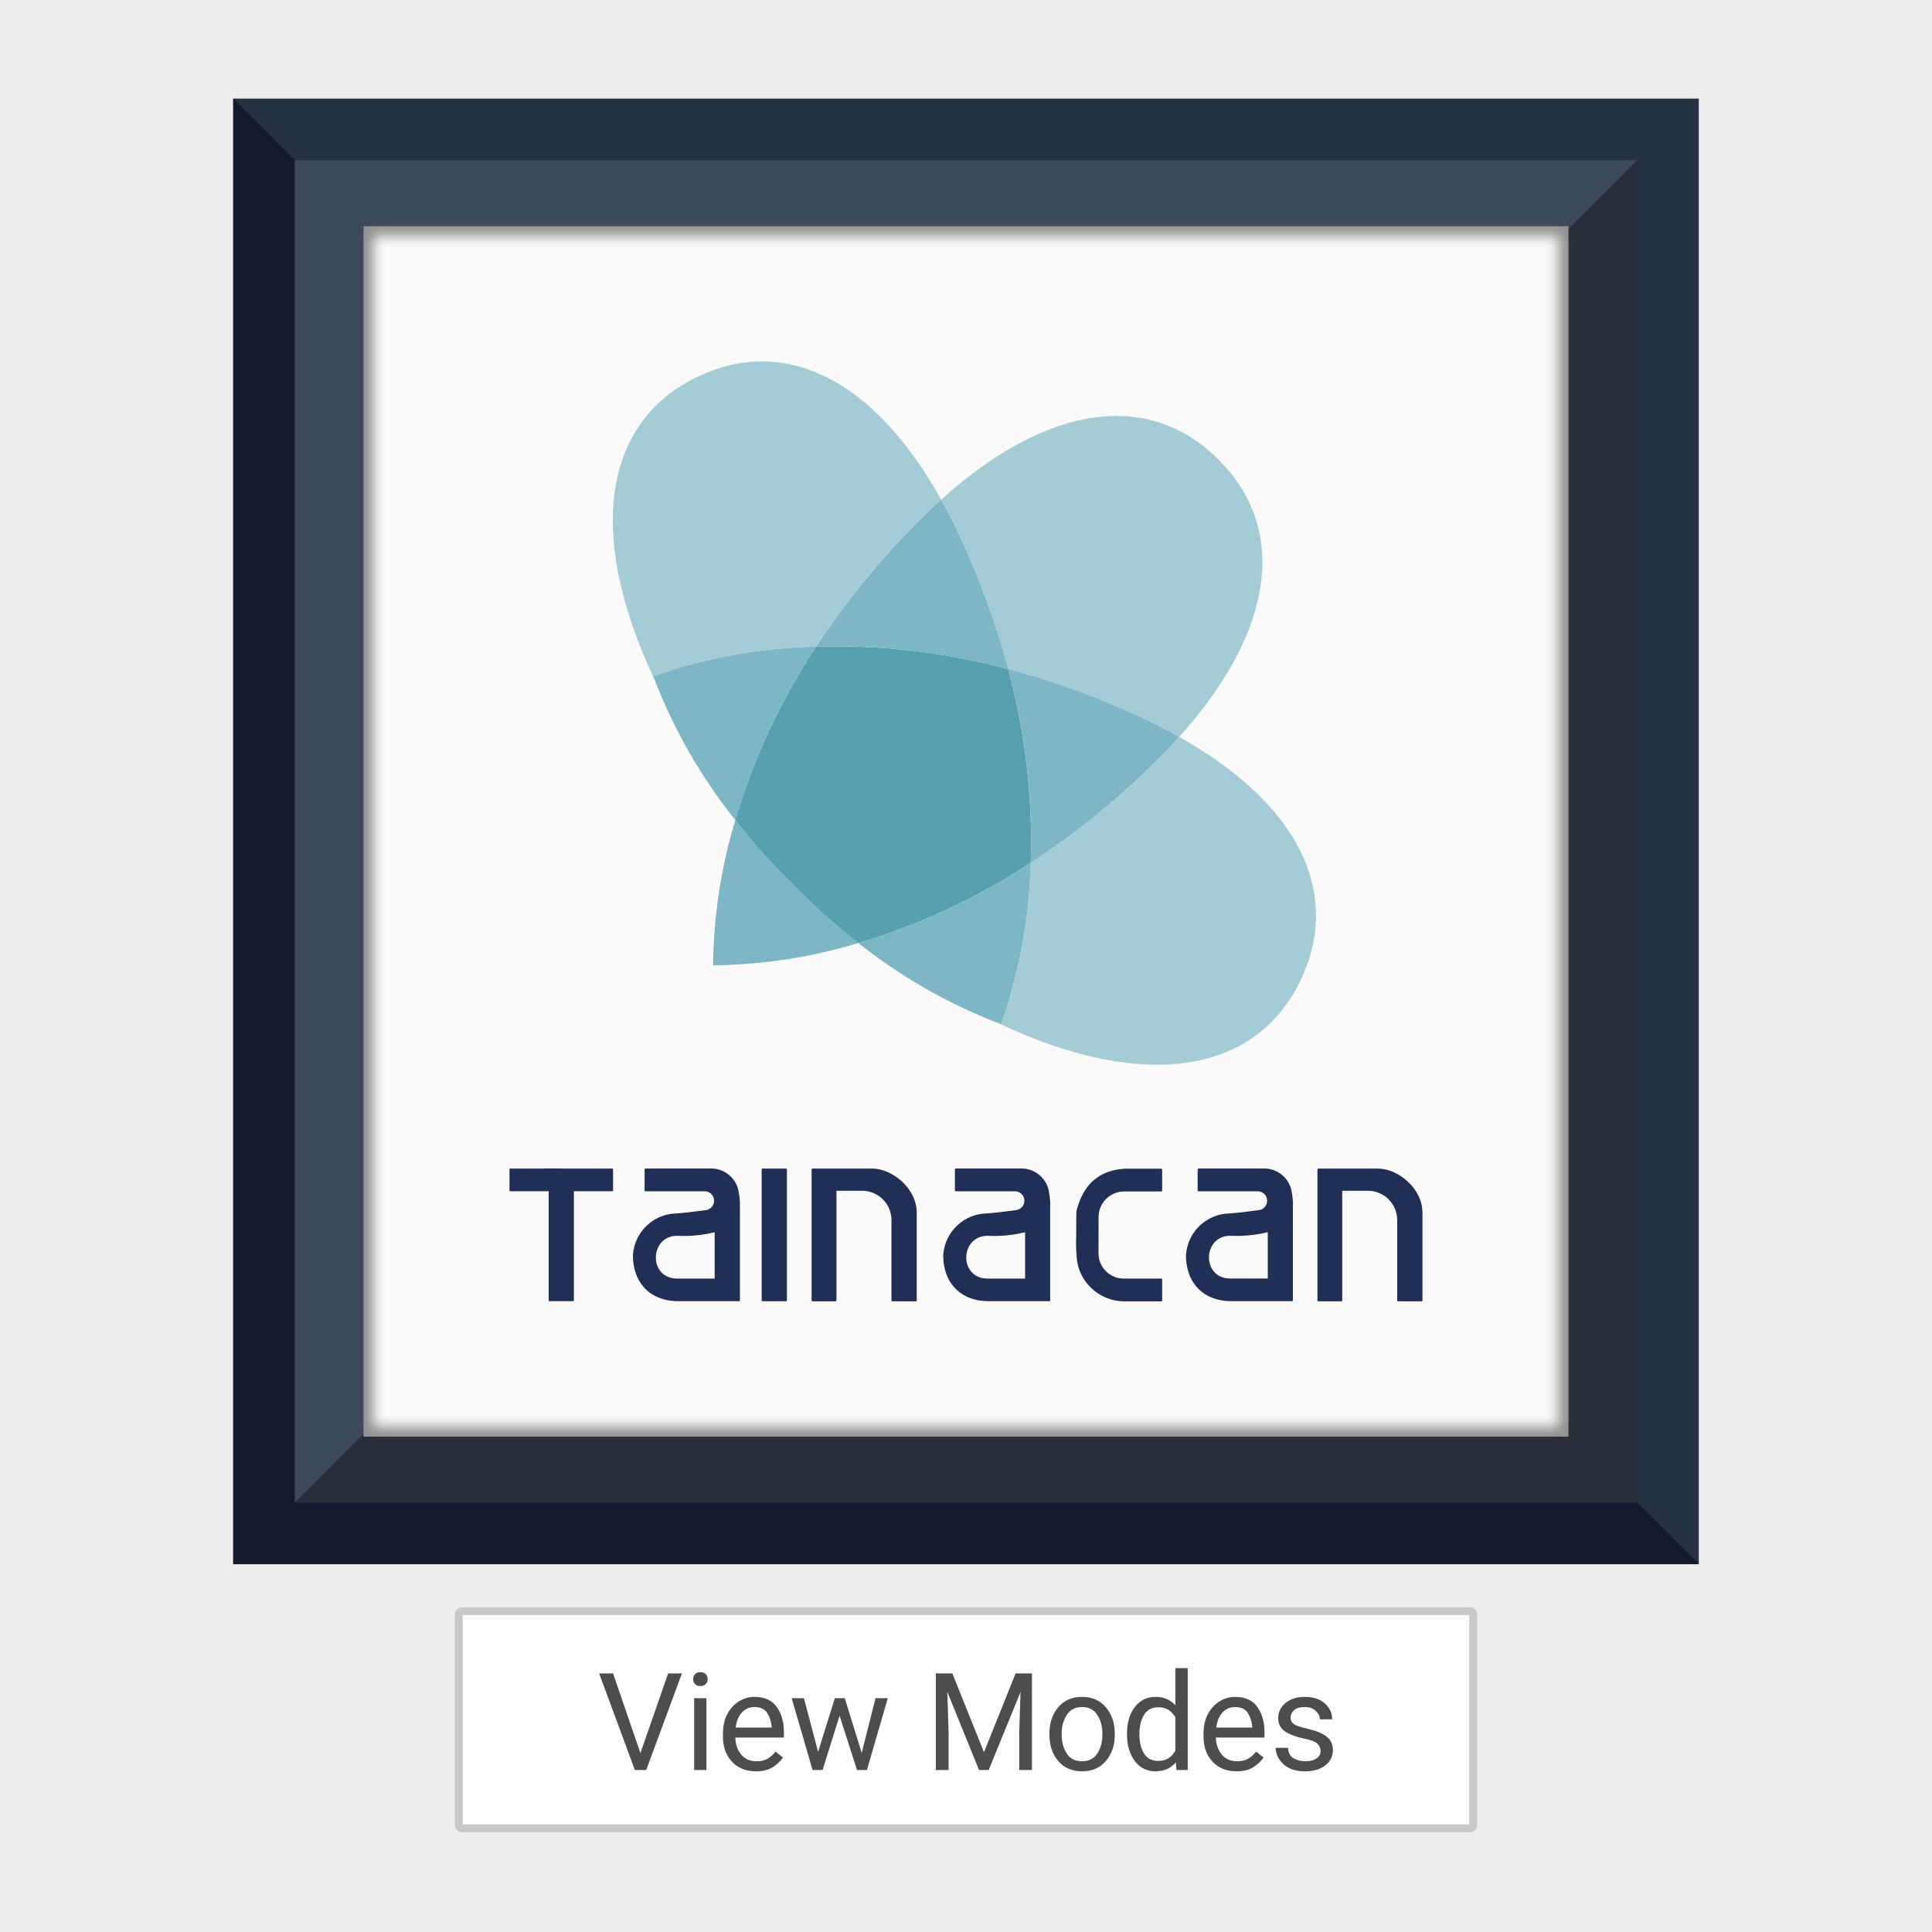
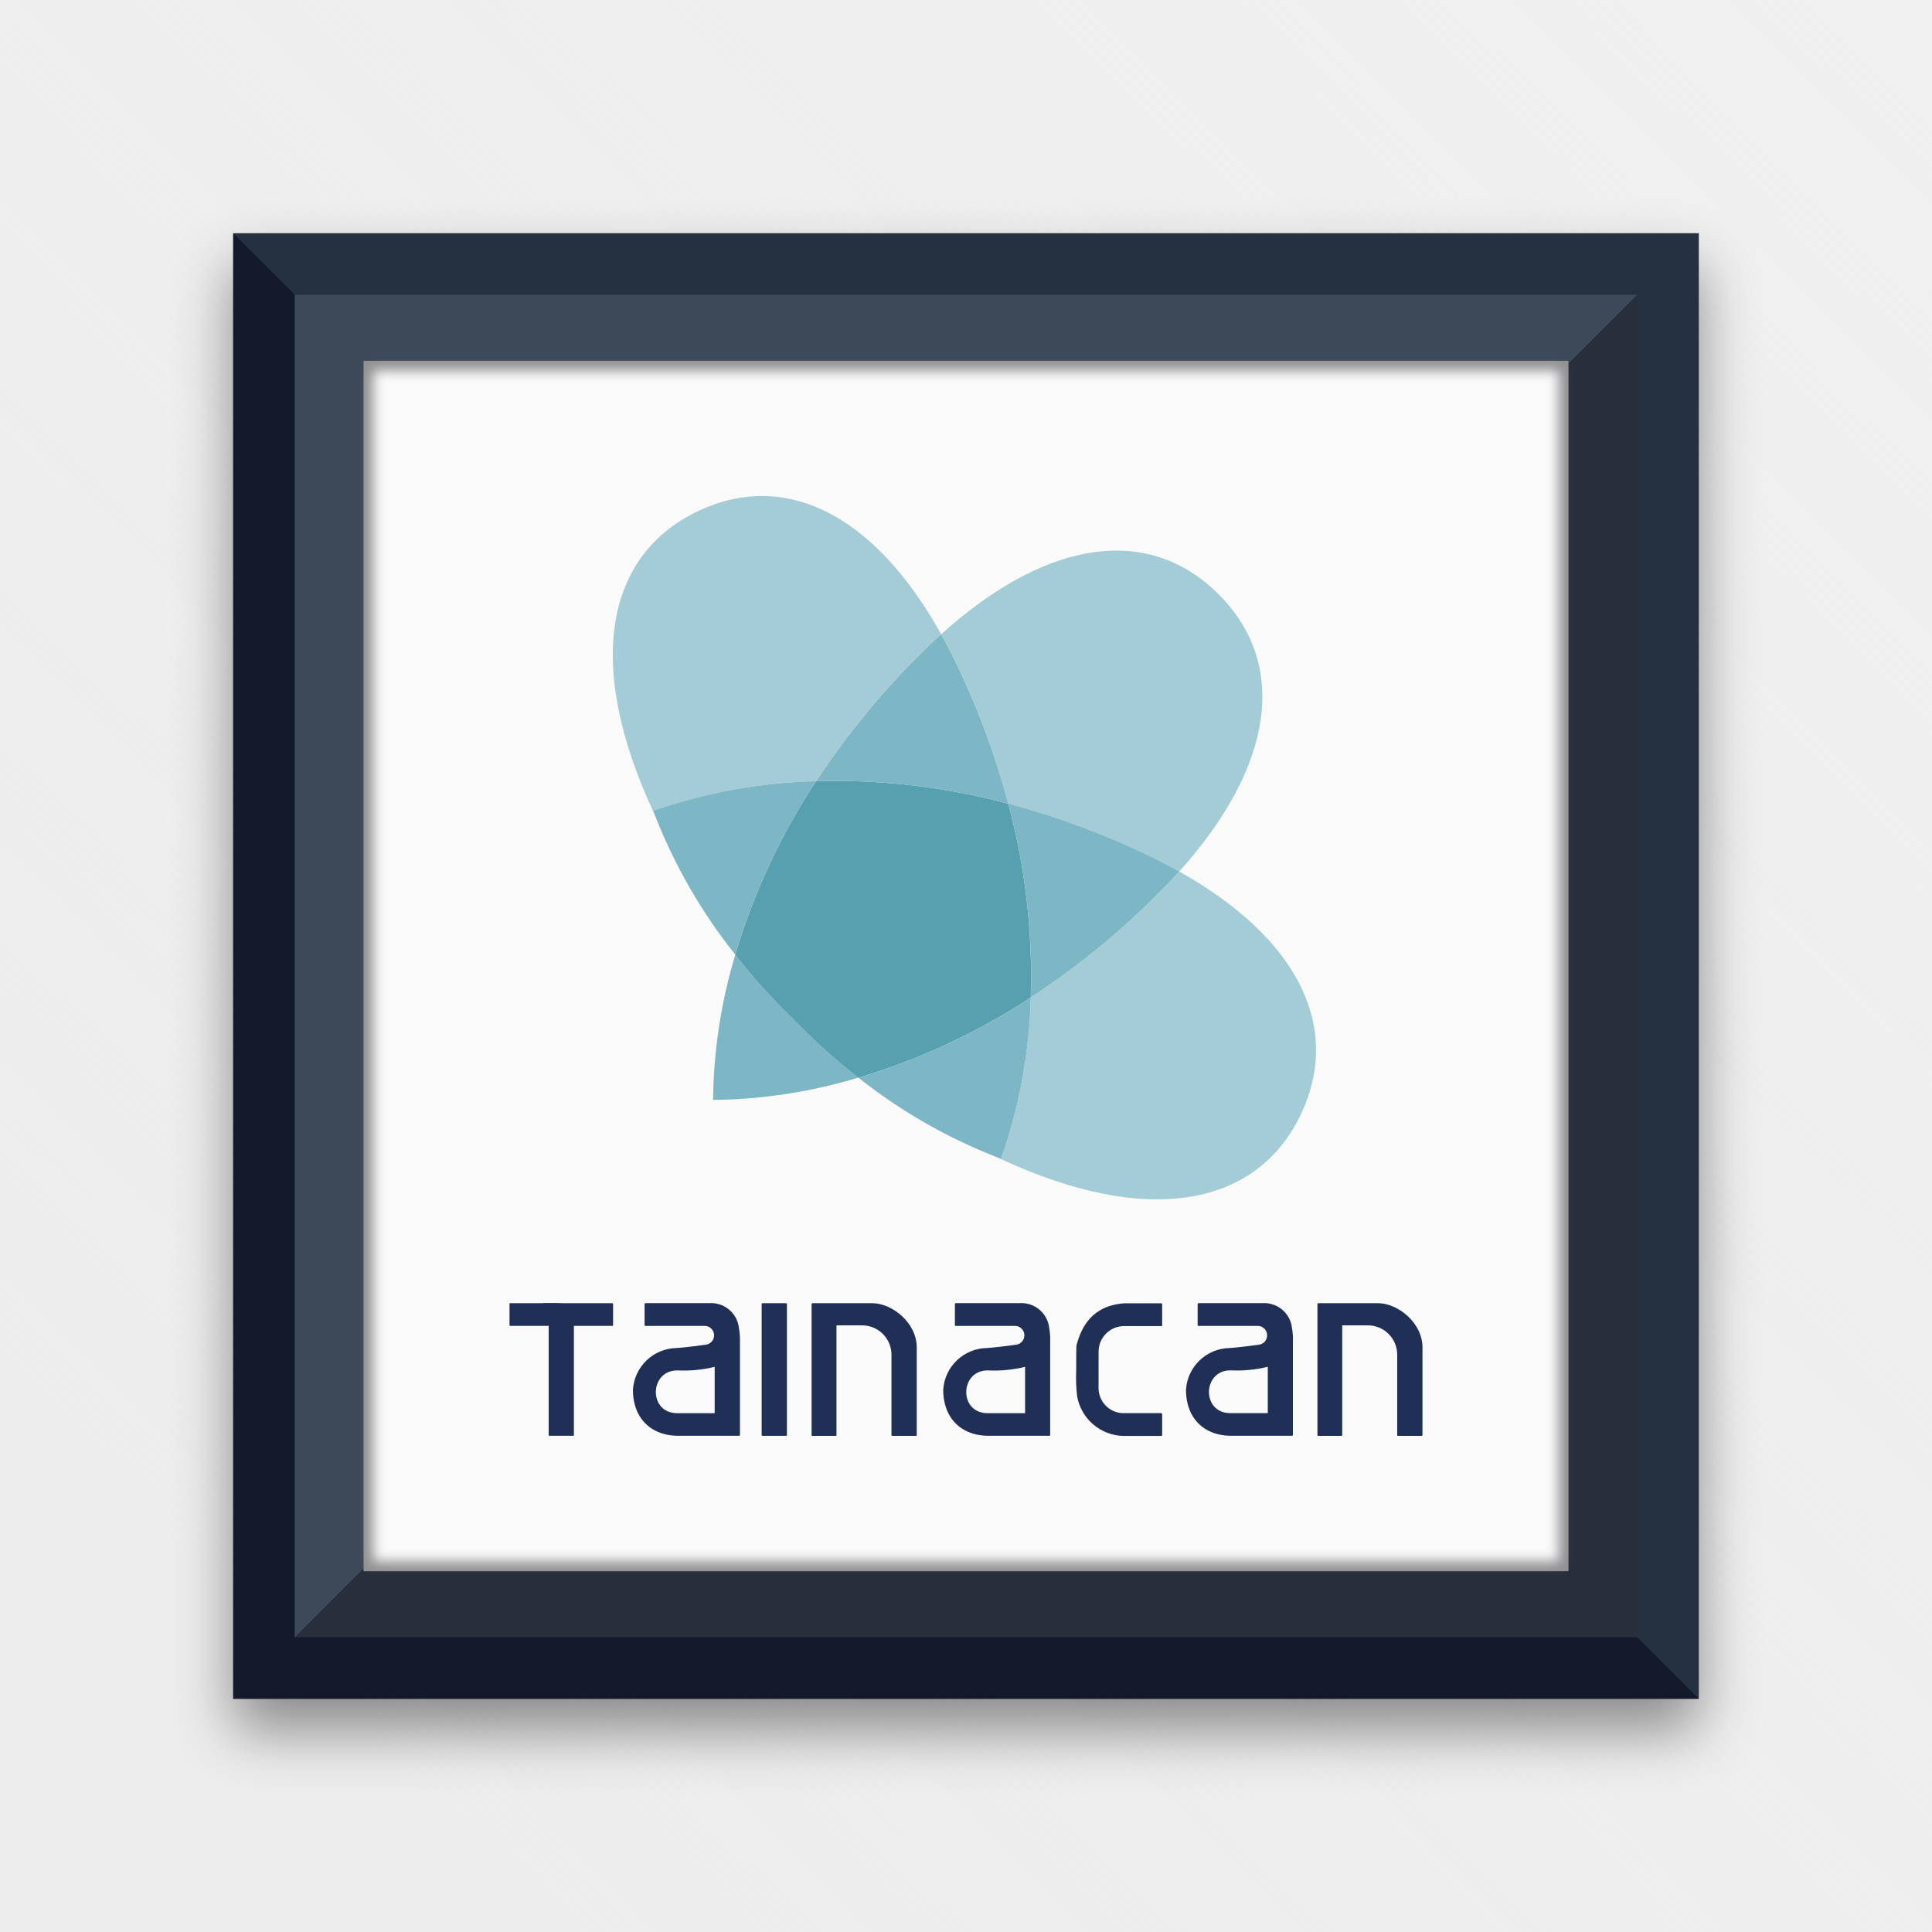
- <svg xmlns="http://www.w3.org/2000/svg" id="Camada_1" data-name="Camada 1" viewBox="0 0 256 256" version="1.1">
+ <svg xmlns="http://www.w3.org/2000/svg" xmlns:xlink="http://www.w3.org/1999/xlink" id="Camada_1" data-name="Camada 1" viewBox="0 0 256 256" version="1.1">
  <defs id="defs7">
+     <linearGradient id="linearGradient1074">
+       <stop style="stop-color:#ededed;stop-opacity:1;" offset="0" id="stop1070" />
+       <stop style="stop-color:#ededed;stop-opacity:0;" offset="1" id="stop1072" />
+     </linearGradient>
    <style id="style2">.cls-1{fill:none;}.cls-2{clip-path:url(#clip-path);}.cls-3{opacity:0.2;}.cls-4{fill:#a4ccd6;}.cls-5{fill:#7db6c4;}.cls-6{fill:#fff;}.cls-7{fill:#56a0b0;}.cls-8{fill:#1f2f56;}</style>
    <clipPath id="clip-path">
      <rect class="cls-1" x="-178" y="-626" width="1544" height="500" id="rect4" />
    </clipPath>
    <filter style="color-interpolation-filters:sRGB" id="filter1085" x="-0.012" width="1.024" y="-0.012" height="1.024">
      <feGaussianBlur stdDeviation="0.965" id="feGaussianBlur1087" />
    </filter>
+     <filter style="color-interpolation-filters:sRGB" id="filter891" x="-0.048" width="1.096" y="-0.048" height="1.096">
+       <feGaussianBlur stdDeviation="3.884" id="feGaussianBlur893" />
+     </filter>
+     <linearGradient xlink:href="#linearGradient1074" id="linearGradient1076" x1="-223.226" y1="40.746" x2="-11.083" y2="253.775" gradientUnits="userSpaceOnUse" />
  </defs>
-   <rect style="fill:#ededed;fill-opacity:1" class="cls-6" width="256" height="256" id="rect19" x="-256" y="0" transform="rotate(-90)" />
-   <g id="g1165" transform="translate(-4.8828124e-7,-1.835608)">
-     <rect transform="rotate(-90)" y="30.901" x="-209.099" height="194.198" width="194.198" id="rect860" style="opacity:1;vector-effect:none;fill:#243140;fill-opacity:1;stroke:none;stroke-width:0.774;stroke-linecap:round;stroke-linejoin:miter;stroke-miterlimit:4.1;stroke-dasharray:none;stroke-dashoffset:0;stroke-opacity:1;paint-order:normal" />
-     <path id="rect905" d="m 30.901,209.099 v -194.198 0 L 225.099,209.099 Z" style="opacity:1;vector-effect:none;fill:#131529;fill-opacity:0.884;stroke:none;stroke-width:0.774;stroke-linecap:round;stroke-linejoin:miter;stroke-miterlimit:4.1;stroke-dasharray:none;stroke-dashoffset:0;stroke-opacity:1;paint-order:normal" />
-     <rect transform="scale(-1)" style="opacity:1;vector-effect:none;fill:#292e3b;fill-opacity:1;stroke:none;stroke-width:0.709;stroke-linecap:round;stroke-linejoin:miter;stroke-miterlimit:4.1;stroke-dasharray:none;stroke-dashoffset:0;stroke-opacity:1;paint-order:normal" id="rect862" width="177.892" height="177.892" x="-216.946" y="-200.946" />
-     <path id="rect908" d="M 216.946,23.054 39.054,200.946 V 23.054 Z" style="opacity:1;vector-effect:none;fill:#3c4959;fill-opacity:1;stroke:none;stroke-width:0.709;stroke-linecap:round;stroke-linejoin:miter;stroke-miterlimit:4.1;stroke-dasharray:none;stroke-dashoffset:0;stroke-opacity:1;paint-order:normal" />
-     <rect style="opacity:1;vector-effect:none;fill:#363636;fill-opacity:1;stroke:none;stroke-width:0.638;stroke-linecap:round;stroke-linejoin:miter;stroke-miterlimit:4.1;stroke-dasharray:none;stroke-dashoffset:0;stroke-opacity:1;paint-order:normal" id="rect1102" width="160.39" height="159.658" x="-192.195" y="48.171" transform="rotate(-90)" />
-     <rect transform="rotate(-90)" y="48.171" x="-192.195" height="159.658" width="160.39" id="rect864" style="opacity:0.681;vector-effect:none;fill:#bbbbbb;fill-opacity:1;stroke:none;stroke-width:0.638;stroke-linecap:round;stroke-linejoin:miter;stroke-miterlimit:4.1;stroke-dasharray:none;stroke-dashoffset:0;stroke-opacity:1;paint-order:normal" />
-     <rect style="opacity:1;vector-effect:none;fill:#fafafa;fill-opacity:1;stroke:none;stroke-width:0.769;stroke-linecap:round;stroke-linejoin:miter;stroke-miterlimit:4.1;stroke-dasharray:none;stroke-dashoffset:0;stroke-opacity:1;paint-order:normal;filter:url(#filter1085)" id="rect1071" width="193.409" height="192.526" x="-224.704" y="31.737" transform="matrix(0,-0.8157308,0.8157308,0,23.58646,7.586459)" />
-     <path id="path21" d="m 133.604,90.503 a 105.753,105.753 0 0 1 17.747,6.48 q 2.592,1.21 4.896,2.505 c 12.851,-14.298 14.277,-27.689 5.248,-36.717 v 0 c -9.035,-9.093 -22.455,-7.653 -36.768,5.256 q 1.246,2.232 2.412,4.723 a 105.753,105.753 0 0 1 6.465,17.754 z" class="cls-4" style="fill:#a4ccd6;stroke-width:0.72" />
-     <path id="path23" d="m 97.426,110.511 a 69.057,69.057 0 0 0 -2.937,19.237 69.115,69.115 0 0 0 19.251,-2.959 83.917,83.917 0 0 1 -8.639,-7.783 83.996,83.996 0 0 1 -7.675,-8.495 z" class="cls-5" style="fill:#7db6c4;stroke-width:0.72" />
-     <path id="path25" d="m 108.146,87.516 a 104.637,104.637 0 0 1 13.679,-16.746 q 1.44,-1.44 2.88,-2.736 C 115.742,51.929 103.942,46.385 92.631,51.662 v 0 C 80.27,57.422 77.419,71.936 86.613,91.648 l 0.245,0.518 -0.274,-0.72 a 70.317,70.317 0 0 1 21.562,-3.931 z" class="cls-4" style="fill:#a4ccd6;stroke-width:0.72" />
-     <path id="path27" d="m 156.246,99.474 q -1.303,1.44 -2.772,2.916 a 104.299,104.299 0 0 1 -16.89,13.78 70.231,70.231 0 0 1 -3.917,21.368 l -0.72,-0.274 0.518,0.245 c 19.719,9.194 34.226,6.336 39.986,-6.019 v 0 c 5.248,-11.289 -0.238,-23.06 -16.206,-32.016 z" class="cls-4" style="fill:#a4ccd6;stroke-width:0.72" />
-     <path id="path29" d="m 86.562,91.439 0.274,0.72 a 71.016,71.016 0 0 0 10.59,18.337 l 0.115,-0.396 A 86.588,86.588 0 0 1 108.146,87.516 70.317,70.317 0 0 0 86.562,91.439 Z" class="cls-5" style="fill:#7db6c4;stroke-width:0.72" />
-     <path id="path31" d="m 133.604,90.503 a 88.287,88.287 0 0 0 -25.457,-2.988 86.588,86.588 0 0 0 -10.605,22.606 l -0.115,0.396 a 83.996,83.996 0 0 0 7.667,8.495 83.917,83.917 0 0 0 8.639,7.783 l 0.403,-0.115 a 86.782,86.782 0 0 0 22.441,-10.504 88.208,88.208 0 0 0 -2.973,-25.673 z" class="cls-7" style="fill:#56a0b0;stroke-width:0.72" />
-     <path id="path33" d="m 133.604,90.503 a 105.753,105.753 0 0 0 -6.48,-17.747 q -1.166,-2.498 -2.412,-4.723 -1.44,1.289 -2.88,2.736 a 104.637,104.637 0 0 0 -13.679,16.746 88.287,88.287 0 0 1 25.45,2.988 z" class="cls-5" style="fill:#7db6c4;stroke-width:0.72" />
-     <path id="path35" d="m 136.584,116.177 a 86.782,86.782 0 0 1 -22.441,10.504 l -0.403,0.115 a 70.951,70.951 0 0 0 18.193,10.475 v 0 l 0.72,0.274 a 70.231,70.231 0 0 0 3.931,-21.368 z" class="cls-5" style="fill:#7db6c4;stroke-width:0.72" />
-     <path id="path37" d="m 153.474,102.39 q 1.44,-1.44 2.772,-2.916 v 0 q -2.304,-1.289 -4.896,-2.505 a 105.753,105.753 0 0 0 -17.747,-6.48 88.208,88.208 0 0 1 2.981,25.673 104.299,104.299 0 0 0 16.89,-13.773 z" class="cls-5" style="fill:#7db6c4;stroke-width:0.72" />
-     <path id="path39" d="m 104.136,156.681 h -3.074 a 0.122,0.122 0 0 0 -0.137,0.115 v 17.344 c 0,0.079 0.043,0.115 0.137,0.115 h 3.074 c 0.086,0 0.137,-0.036 0.137,-0.115 v -17.344 c -0.007,-0.065 -0.05,-0.101 -0.137,-0.115 z" class="cls-8" style="fill:#1f2f56;stroke-width:0.72" />
-     <path id="path41" d="m 145.569,163.11 a 3.384,3.384 0 0 1 3.427,-3.398 h 4.86 a 0.115,0.115 0 0 0 0.137,-0.137 v -2.743 c 0,-0.079 -0.043,-0.122 -0.137,-0.137 h -4.86 c -4.32,0.295 -5.709,3.168 -6.343,5.529 v 0 c -0.05,0.043 -0.05,1.649 -0.05,3.312 a 21.685,21.685 0 0 0 0.122,3.47 6.357,6.357 0 0 0 6.271,5.263 h 4.86 a 0.115,0.115 0 0 0 0.137,-0.137 v -2.743 c 0,-0.079 -0.043,-0.122 -0.137,-0.137 h -4.831 a 3.333,3.333 0 0 1 -3.463,-3.355 c 0,-1.454 0.007,-2.405 0.007,-4.788 z" class="cls-8" style="fill:#1f2f56;stroke-width:0.72" />
-     <path id="path43" d="m 107.678,156.681 h 7.919 c 2.577,0 5.875,2.563 5.875,5.86 v 11.584 a 0.115,0.115 0 0 1 -0.137,0.137 h -3.074 a 0.115,0.115 0 0 1 -0.137,-0.137 V 163.571 a 3.888,3.888 0 0 0 -3.981,-3.953 h -3.305 v 14.507 a 0.115,0.115 0 0 1 -0.137,0.137 h -3.024 a 0.115,0.115 0 0 1 -0.137,-0.137 V 156.846 c 0.014,-0.122 0.058,-0.166 0.137,-0.166 z" class="cls-8" style="fill:#1f2f56;stroke-width:0.72" />
-     <path id="path45" d="m 73.582,156.681 h -5.976 c -0.058,0 -0.086,0 -0.094,0.093 v 2.815 a 0.086,0.086 0 0 0 0.094,0.093 h 5.097 v 14.471 a 0.086,0.086 0 0 0 0.094,0.093 h 3.153 a 0.086,0.086 0 0 0 0.094,-0.093 v -15.364 a 2.599,2.599 0 0 0 -0.331,-1.375 q -0.468,-0.734 -2.131,-0.734 z" class="cls-8" style="fill:#1f2f56;stroke-width:0.72" />
-     <path id="path47" d="m 81.141,156.681 h -9.165 v 0.093 a 1.138,1.138 0 0 1 0.67,0.223 0.986,0.986 0 0 1 0.36,0.432 1.138,1.138 0 0 1 0.108,0.454 2.232,2.232 0 0 1 0,0.252 c 0,0.72 0,1.548 0,1.548 h 8.027 a 0.086,0.086 0 0 0 0.094,-0.093 v -2.815 c 0,-0.05 -0.05,-0.086 -0.094,-0.093 z" class="cls-8" style="fill:#1f2f56;stroke-width:0.72" />
-     <path id="path49" d="m 174.691,156.681 h 7.919 c 2.577,0 5.875,2.563 5.875,5.86 v 11.584 a 0.115,0.115 0 0 1 -0.137,0.137 h -3.074 a 0.115,0.115 0 0 1 -0.137,-0.137 V 163.571 a 3.888,3.888 0 0 0 -3.981,-3.953 h -3.305 v 14.507 a 0.115,0.115 0 0 1 -0.137,0.137 h -3.009 a 0.115,0.115 0 0 1 -0.137,-0.137 V 156.846 c 0,-0.122 0.043,-0.166 0.122,-0.166 z" class="cls-8" style="fill:#1f2f56;stroke-width:0.72" />
-     <path id="path51" d="m 171.329,161.224 a 11.764,11.764 0 0 0 -0.202,-1.67 3.715,3.715 0 0 0 -3.873,-2.88 h -8.423 c -0.079,0 -0.122,0.043 -0.137,0.137 v 2.743 a 0.115,0.115 0 0 0 0.137,0.137 h 7.919 a 1.253,1.253 0 0 1 0,2.498 c -1.44,0.194 -2.88,0.374 -3.837,0.432 a 5.896,5.896 0 0 0 -5.76,5.486 v 0.187 a 7.063,7.063 0 0 0 0.533,2.671 c 0.835,1.915 2.664,3.283 5.479,3.283 h 8.013 a 0.115,0.115 0 0 0 0.137,-0.137 v -12.664 0 c 0.014,-0.072 0.014,-0.144 0.014,-0.223 z m -8.308,10.022 c -3.845,0 -3.693,-5.666 0,-5.666 a 17.171,17.171 0 0 0 4.968,-0.475 v 6.141 z" class="cls-8" style="fill:#1f2f56;stroke-width:0.72" />
-     <path id="path53" d="m 98.045,161.224 a 11.764,11.764 0 0 0 -0.202,-1.67 3.715,3.715 0 0 0 -3.873,-2.88 h -8.423 c -0.079,0 -0.122,0.043 -0.137,0.137 v 2.743 a 0.115,0.115 0 0 0 0.137,0.137 h 7.919 a 1.253,1.253 0 0 1 0,2.498 c -1.44,0.194 -2.88,0.374 -3.837,0.432 a 5.896,5.896 0 0 0 -5.76,5.486 v 0.187 a 7.063,7.063 0 0 0 0.533,2.671 c 0.835,1.915 2.664,3.283 5.479,3.283 h 8.027 a 0.115,0.115 0 0 0 0.137,-0.137 v -12.664 0 c -0.007,-0.072 0,-0.144 0,-0.223 z m -8.315,10.029 c -3.845,0 -3.693,-5.666 0,-5.666 a 17.171,17.171 0 0 0 4.968,-0.475 v 6.141 z" class="cls-8" style="fill:#1f2f56;stroke-width:0.72" />
-     <path id="path55" d="m 139.162,161.224 a 11.764,11.764 0 0 0 -0.202,-1.67 3.715,3.715 0 0 0 -3.873,-2.88 h -8.423 c -0.079,0 -0.122,0.043 -0.137,0.137 v 2.743 a 0.115,0.115 0 0 0 0.137,0.137 h 7.919 a 1.253,1.253 0 0 1 0,2.498 c -1.44,0.194 -2.88,0.374 -3.837,0.432 a 5.896,5.896 0 0 0 -5.76,5.486 v 0.187 a 7.063,7.063 0 0 0 0.533,2.671 c 0.835,1.915 2.664,3.283 5.479,3.283 h 8.02 a 0.115,0.115 0 0 0 0.137,-0.137 v -12.664 0 c 0.007,-0.072 0.007,-0.144 0.007,-0.223 z m -8.301,10.029 c -3.845,0 -3.693,-5.666 0,-5.666 a 17.171,17.171 0 0 0 4.968,-0.475 v 6.141 z" class="cls-8" style="fill:#1f2f56;stroke-width:0.72" />
-     <rect style="opacity:1;vector-effect:none;fill:#fdfdfd;fill-opacity:1;stroke:#c8c8c8;stroke-width:1.045;stroke-linecap:round;stroke-linejoin:miter;stroke-miterlimit:4.1;stroke-dasharray:none;stroke-dashoffset:0;stroke-opacity:1;paint-order:normal" id="rect1104" width="134.422" height="28.778" x="60.789" y="215.32" ry="0.485" rx="0.485" />
-     <text id="text1135" y="236.372" x="79.139" style="font-style:normal;font-weight:normal;font-size:45.007px;line-height:1.25;font-family:sans-serif;letter-spacing:0px;word-spacing:0px;fill:#4d4d4d;fill-opacity:1;stroke:none;stroke-width:1.125" xml:space="preserve">
-       <tspan style="font-style:normal;font-variant:normal;font-weight:normal;font-stretch:normal;font-size:18.003px;font-family:Roboto;-inkscape-font-specification:Roboto;fill:#4d4d4d;stroke-width:1.125" y="236.372" x="79.139" id="tspan1133">View Modes</tspan>
-     </text>
+   <rect style="fill:url(#linearGradient1076);fill-opacity:1" class="cls-6" width="256" height="256" id="rect19" x="-256" y="0" transform="rotate(-90)" />
+   <rect transform="rotate(-90,11,11)" y="30.901" x="-207.263" height="194.198" width="194.198" id="rect877" style="opacity:0.421;vector-effect:none;fill:#000000;fill-opacity:1;stroke:none;stroke-width:0.774;stroke-linecap:round;stroke-linejoin:miter;stroke-miterlimit:4.1;stroke-dasharray:none;stroke-dashoffset:0;stroke-opacity:1;paint-order:normal;filter:url(#filter891)" />
+   <g id="g1103" transform="translate(-4.8828124e-7,-2.164387)">
+     <rect transform="rotate(-90)" y="30.901" x="-227.263" height="194.198" width="194.198" id="rect860" style="opacity:1;vector-effect:none;fill:#243140;fill-opacity:1;stroke:none;stroke-width:0.774;stroke-linecap:round;stroke-linejoin:miter;stroke-miterlimit:4.1;stroke-dasharray:none;stroke-dashoffset:0;stroke-opacity:1;paint-order:normal" />
+     <path id="rect905" d="m 30.901,227.263 v -194.198 0 L 225.099,227.263 Z" style="opacity:1;vector-effect:none;fill:#131529;fill-opacity:0.884;stroke:none;stroke-width:0.774;stroke-linecap:round;stroke-linejoin:miter;stroke-miterlimit:4.1;stroke-dasharray:none;stroke-dashoffset:0;stroke-opacity:1;paint-order:normal" />
+     <rect transform="scale(-1)" style="opacity:1;vector-effect:none;fill:#292e3b;fill-opacity:1;stroke:none;stroke-width:0.709;stroke-linecap:round;stroke-linejoin:miter;stroke-miterlimit:4.1;stroke-dasharray:none;stroke-dashoffset:0;stroke-opacity:1;paint-order:normal" id="rect862" width="177.892" height="177.892" x="-216.946" y="-219.11" />
+     <path id="rect908" d="M 216.946,41.218 39.054,219.11 V 41.218 Z" style="opacity:1;vector-effect:none;fill:#3c4959;fill-opacity:1;stroke:none;stroke-width:0.709;stroke-linecap:round;stroke-linejoin:miter;stroke-miterlimit:4.1;stroke-dasharray:none;stroke-dashoffset:0;stroke-opacity:1;paint-order:normal" />
+     <rect style="opacity:1;vector-effect:none;fill:#363636;fill-opacity:1;stroke:none;stroke-width:0.638;stroke-linecap:round;stroke-linejoin:miter;stroke-miterlimit:4.1;stroke-dasharray:none;stroke-dashoffset:0;stroke-opacity:1;paint-order:normal" id="rect1102" width="160.39" height="159.658" x="-210.359" y="48.171" transform="rotate(-90)" />
+     <rect transform="rotate(-90)" y="48.171" x="-210.359" height="159.658" width="160.39" id="rect864" style="opacity:0.681;vector-effect:none;fill:#bbbbbb;fill-opacity:1;stroke:none;stroke-width:0.638;stroke-linecap:round;stroke-linejoin:miter;stroke-miterlimit:4.1;stroke-dasharray:none;stroke-dashoffset:0;stroke-opacity:1;paint-order:normal" />
+     <rect style="opacity:1;vector-effect:none;fill:#fafafa;fill-opacity:1;stroke:none;stroke-width:0.769;stroke-linecap:round;stroke-linejoin:miter;stroke-miterlimit:4.1;stroke-dasharray:none;stroke-dashoffset:0;stroke-opacity:1;paint-order:normal;filter:url(#filter1085)" id="rect1071" width="193.409" height="192.526" x="-224.704" y="31.737" transform="matrix(0,-0.8157308,0.8157308,0,23.58646,25.75085)" />
+     <path id="path21" d="m 133.604,108.668 a 105.753,105.753 0 0 1 17.747,6.48 q 2.592,1.21 4.896,2.505 c 12.851,-14.298 14.277,-27.689 5.248,-36.717 v 0 c -9.035,-9.093 -22.455,-7.653 -36.768,5.256 q 1.246,2.232 2.412,4.723 a 105.753,105.753 0 0 1 6.465,17.754 z" class="cls-4" style="fill:#a4ccd6;stroke-width:0.72" />
+     <path id="path23" d="m 97.426,128.675 a 69.057,69.057 0 0 0 -2.937,19.237 69.115,69.115 0 0 0 19.251,-2.959 83.917,83.917 0 0 1 -8.639,-7.783 83.996,83.996 0 0 1 -7.675,-8.495 z" class="cls-5" style="fill:#7db6c4;stroke-width:0.72" />
+     <path id="path25" d="m 108.146,105.68 a 104.637,104.637 0 0 1 13.679,-16.746 q 1.44,-1.44 2.88,-2.736 C 115.742,70.093 103.942,64.549 92.631,69.827 v 0 C 80.27,75.586 77.419,90.1 86.613,109.812 l 0.245,0.518 -0.274,-0.72 A 70.317,70.317 0 0 1 108.146,105.68 Z" class="cls-4" style="fill:#a4ccd6;stroke-width:0.72" />
+     <path id="path27" d="m 156.246,117.638 q -1.303,1.44 -2.772,2.916 a 104.299,104.299 0 0 1 -16.89,13.78 70.231,70.231 0 0 1 -3.917,21.368 l -0.72,-0.274 0.518,0.245 c 19.719,9.194 34.226,6.336 39.986,-6.019 v 0 c 5.248,-11.289 -0.238,-23.06 -16.206,-32.016 z" class="cls-4" style="fill:#a4ccd6;stroke-width:0.72" />
+     <path id="path29" d="m 86.562,109.604 0.274,0.72 a 71.016,71.016 0 0 0 10.59,18.337 l 0.115,-0.396 A 86.588,86.588 0 0 1 108.146,105.68 70.317,70.317 0 0 0 86.562,109.604 Z" class="cls-5" style="fill:#7db6c4;stroke-width:0.72" />
+     <path id="path31" d="M 133.604,108.668 A 88.287,88.287 0 0 0 108.146,105.68 86.588,86.588 0 0 0 97.542,128.286 l -0.115,0.396 a 83.996,83.996 0 0 0 7.667,8.495 83.917,83.917 0 0 0 8.639,7.783 l 0.403,-0.115 a 86.782,86.782 0 0 0 22.441,-10.504 88.208,88.208 0 0 0 -2.973,-25.673 z" class="cls-7" style="fill:#56a0b0;stroke-width:0.72" />
+     <path id="path33" d="m 133.604,108.668 a 105.753,105.753 0 0 0 -6.48,-17.747 q -1.166,-2.498 -2.412,-4.723 -1.44,1.289 -2.88,2.736 a 104.637,104.637 0 0 0 -13.679,16.746 88.287,88.287 0 0 1 25.45,2.988 z" class="cls-5" style="fill:#7db6c4;stroke-width:0.72" />
+     <path id="path35" d="m 136.584,134.341 a 86.782,86.782 0 0 1 -22.441,10.504 l -0.403,0.115 a 70.951,70.951 0 0 0 18.193,10.475 v 0 l 0.72,0.274 a 70.231,70.231 0 0 0 3.931,-21.368 z" class="cls-5" style="fill:#7db6c4;stroke-width:0.72" />
+     <path id="path37" d="m 153.474,120.554 q 1.44,-1.44 2.772,-2.916 v 0 q -2.304,-1.289 -4.896,-2.505 a 105.753,105.753 0 0 0 -17.747,-6.48 88.208,88.208 0 0 1 2.981,25.673 104.299,104.299 0 0 0 16.89,-13.773 z" class="cls-5" style="fill:#7db6c4;stroke-width:0.72" />
+     <path id="path39" d="m 104.136,174.845 h -3.074 a 0.122,0.122 0 0 0 -0.137,0.115 v 17.344 c 0,0.079 0.043,0.115 0.137,0.115 h 3.074 c 0.086,0 0.137,-0.036 0.137,-0.115 V 174.96 c -0.007,-0.065 -0.05,-0.101 -0.137,-0.115 z" class="cls-8" style="fill:#1f2f56;stroke-width:0.72" />
+     <path id="path41" d="m 145.569,181.274 a 3.384,3.384 0 0 1 3.427,-3.398 h 4.86 a 0.115,0.115 0 0 0 0.137,-0.137 v -2.743 c 0,-0.079 -0.043,-0.122 -0.137,-0.137 h -4.86 c -4.32,0.295 -5.709,3.168 -6.343,5.529 v 0 c -0.05,0.043 -0.05,1.649 -0.05,3.312 a 21.685,21.685 0 0 0 0.122,3.47 6.357,6.357 0 0 0 6.271,5.263 h 4.86 a 0.115,0.115 0 0 0 0.137,-0.137 v -2.743 c 0,-0.079 -0.043,-0.122 -0.137,-0.137 h -4.831 a 3.333,3.333 0 0 1 -3.463,-3.355 c 0,-1.454 0.007,-2.405 0.007,-4.788 z" class="cls-8" style="fill:#1f2f56;stroke-width:0.72" />
+     <path id="path43" d="m 107.678,174.845 h 7.919 c 2.577,0 5.875,2.563 5.875,5.86 v 11.584 a 0.115,0.115 0 0 1 -0.137,0.137 h -3.074 a 0.115,0.115 0 0 1 -0.137,-0.137 v -10.554 a 3.888,3.888 0 0 0 -3.981,-3.953 h -3.305 v 14.507 a 0.115,0.115 0 0 1 -0.137,0.137 h -3.024 a 0.115,0.115 0 0 1 -0.137,-0.137 v -17.279 c 0.014,-0.122 0.058,-0.166 0.137,-0.166 z" class="cls-8" style="fill:#1f2f56;stroke-width:0.72" />
+     <path id="path45" d="m 73.582,174.845 h -5.976 c -0.058,0 -0.086,0 -0.094,0.093 v 2.815 a 0.086,0.086 0 0 0 0.094,0.093 h 5.097 v 14.471 a 0.086,0.086 0 0 0 0.094,0.093 h 3.153 a 0.086,0.086 0 0 0 0.094,-0.093 v -15.364 a 2.599,2.599 0 0 0 -0.331,-1.375 q -0.468,-0.734 -2.131,-0.734 z" class="cls-8" style="fill:#1f2f56;stroke-width:0.72" />
+     <path id="path47" d="m 81.141,174.845 h -9.165 v 0.093 a 1.138,1.138 0 0 1 0.67,0.223 0.986,0.986 0 0 1 0.36,0.432 1.138,1.138 0 0 1 0.108,0.454 2.232,2.232 0 0 1 0,0.252 c 0,0.72 0,1.548 0,1.548 h 8.027 a 0.086,0.086 0 0 0 0.094,-0.093 v -2.815 c 0,-0.05 -0.05,-0.086 -0.094,-0.093 z" class="cls-8" style="fill:#1f2f56;stroke-width:0.72" />
+     <path id="path49" d="m 174.691,174.845 h 7.919 c 2.577,0 5.875,2.563 5.875,5.86 v 11.584 a 0.115,0.115 0 0 1 -0.137,0.137 h -3.074 a 0.115,0.115 0 0 1 -0.137,-0.137 v -10.554 a 3.888,3.888 0 0 0 -3.981,-3.953 h -3.305 v 14.507 a 0.115,0.115 0 0 1 -0.137,0.137 h -3.009 a 0.115,0.115 0 0 1 -0.137,-0.137 v -17.279 c 0,-0.122 0.043,-0.166 0.122,-0.166 z" class="cls-8" style="fill:#1f2f56;stroke-width:0.72" />
+     <path id="path51" d="m 171.329,179.388 a 11.764,11.764 0 0 0 -0.202,-1.67 3.715,3.715 0 0 0 -3.873,-2.88 h -8.423 c -0.079,0 -0.122,0.043 -0.137,0.137 v 2.743 a 0.115,0.115 0 0 0 0.137,0.137 h 7.919 a 1.253,1.253 0 0 1 0,2.498 c -1.44,0.194 -2.88,0.374 -3.837,0.432 a 5.896,5.896 0 0 0 -5.76,5.486 v 0.187 a 7.063,7.063 0 0 0 0.533,2.671 c 0.835,1.915 2.664,3.283 5.479,3.283 h 8.013 a 0.115,0.115 0 0 0 0.137,-0.137 v -12.664 0 c 0.014,-0.072 0.014,-0.144 0.014,-0.223 z m -8.308,10.022 c -3.845,0 -3.693,-5.666 0,-5.666 a 17.171,17.171 0 0 0 4.968,-0.475 v 6.141 z" class="cls-8" style="fill:#1f2f56;stroke-width:0.72" />
+     <path id="path53" d="M 98.045,179.388 A 11.764,11.764 0 0 0 97.844,177.718 3.715,3.715 0 0 0 93.971,174.838 h -8.423 c -0.079,0 -0.122,0.043 -0.137,0.137 v 2.743 a 0.115,0.115 0 0 0 0.137,0.137 h 7.919 a 1.253,1.253 0 0 1 0,2.498 c -1.44,0.194 -2.88,0.374 -3.837,0.432 a 5.896,5.896 0 0 0 -5.76,5.486 v 0.187 a 7.063,7.063 0 0 0 0.533,2.671 c 0.835,1.915 2.664,3.283 5.479,3.283 h 8.027 a 0.115,0.115 0 0 0 0.137,-0.137 v -12.664 0 c -0.007,-0.072 0,-0.144 0,-0.223 z m -8.315,10.029 c -3.845,0 -3.693,-5.666 0,-5.666 a 17.171,17.171 0 0 0 4.968,-0.475 v 6.141 z" class="cls-8" style="fill:#1f2f56;stroke-width:0.72" />
+     <path id="path55" d="m 139.162,179.388 a 11.764,11.764 0 0 0 -0.202,-1.67 3.715,3.715 0 0 0 -3.873,-2.88 h -8.423 c -0.079,0 -0.122,0.043 -0.137,0.137 v 2.743 a 0.115,0.115 0 0 0 0.137,0.137 h 7.919 a 1.253,1.253 0 0 1 0,2.498 c -1.44,0.194 -2.88,0.374 -3.837,0.432 a 5.896,5.896 0 0 0 -5.76,5.486 v 0.187 a 7.063,7.063 0 0 0 0.533,2.671 c 0.835,1.915 2.664,3.283 5.479,3.283 h 8.02 a 0.115,0.115 0 0 0 0.137,-0.137 v -12.664 0 c 0.007,-0.072 0.007,-0.144 0.007,-0.223 z m -8.301,10.029 c -3.845,0 -3.693,-5.666 0,-5.666 a 17.171,17.171 0 0 0 4.968,-0.475 v 6.141 z" class="cls-8" style="fill:#1f2f56;stroke-width:0.72" />
  </g>
</svg>
